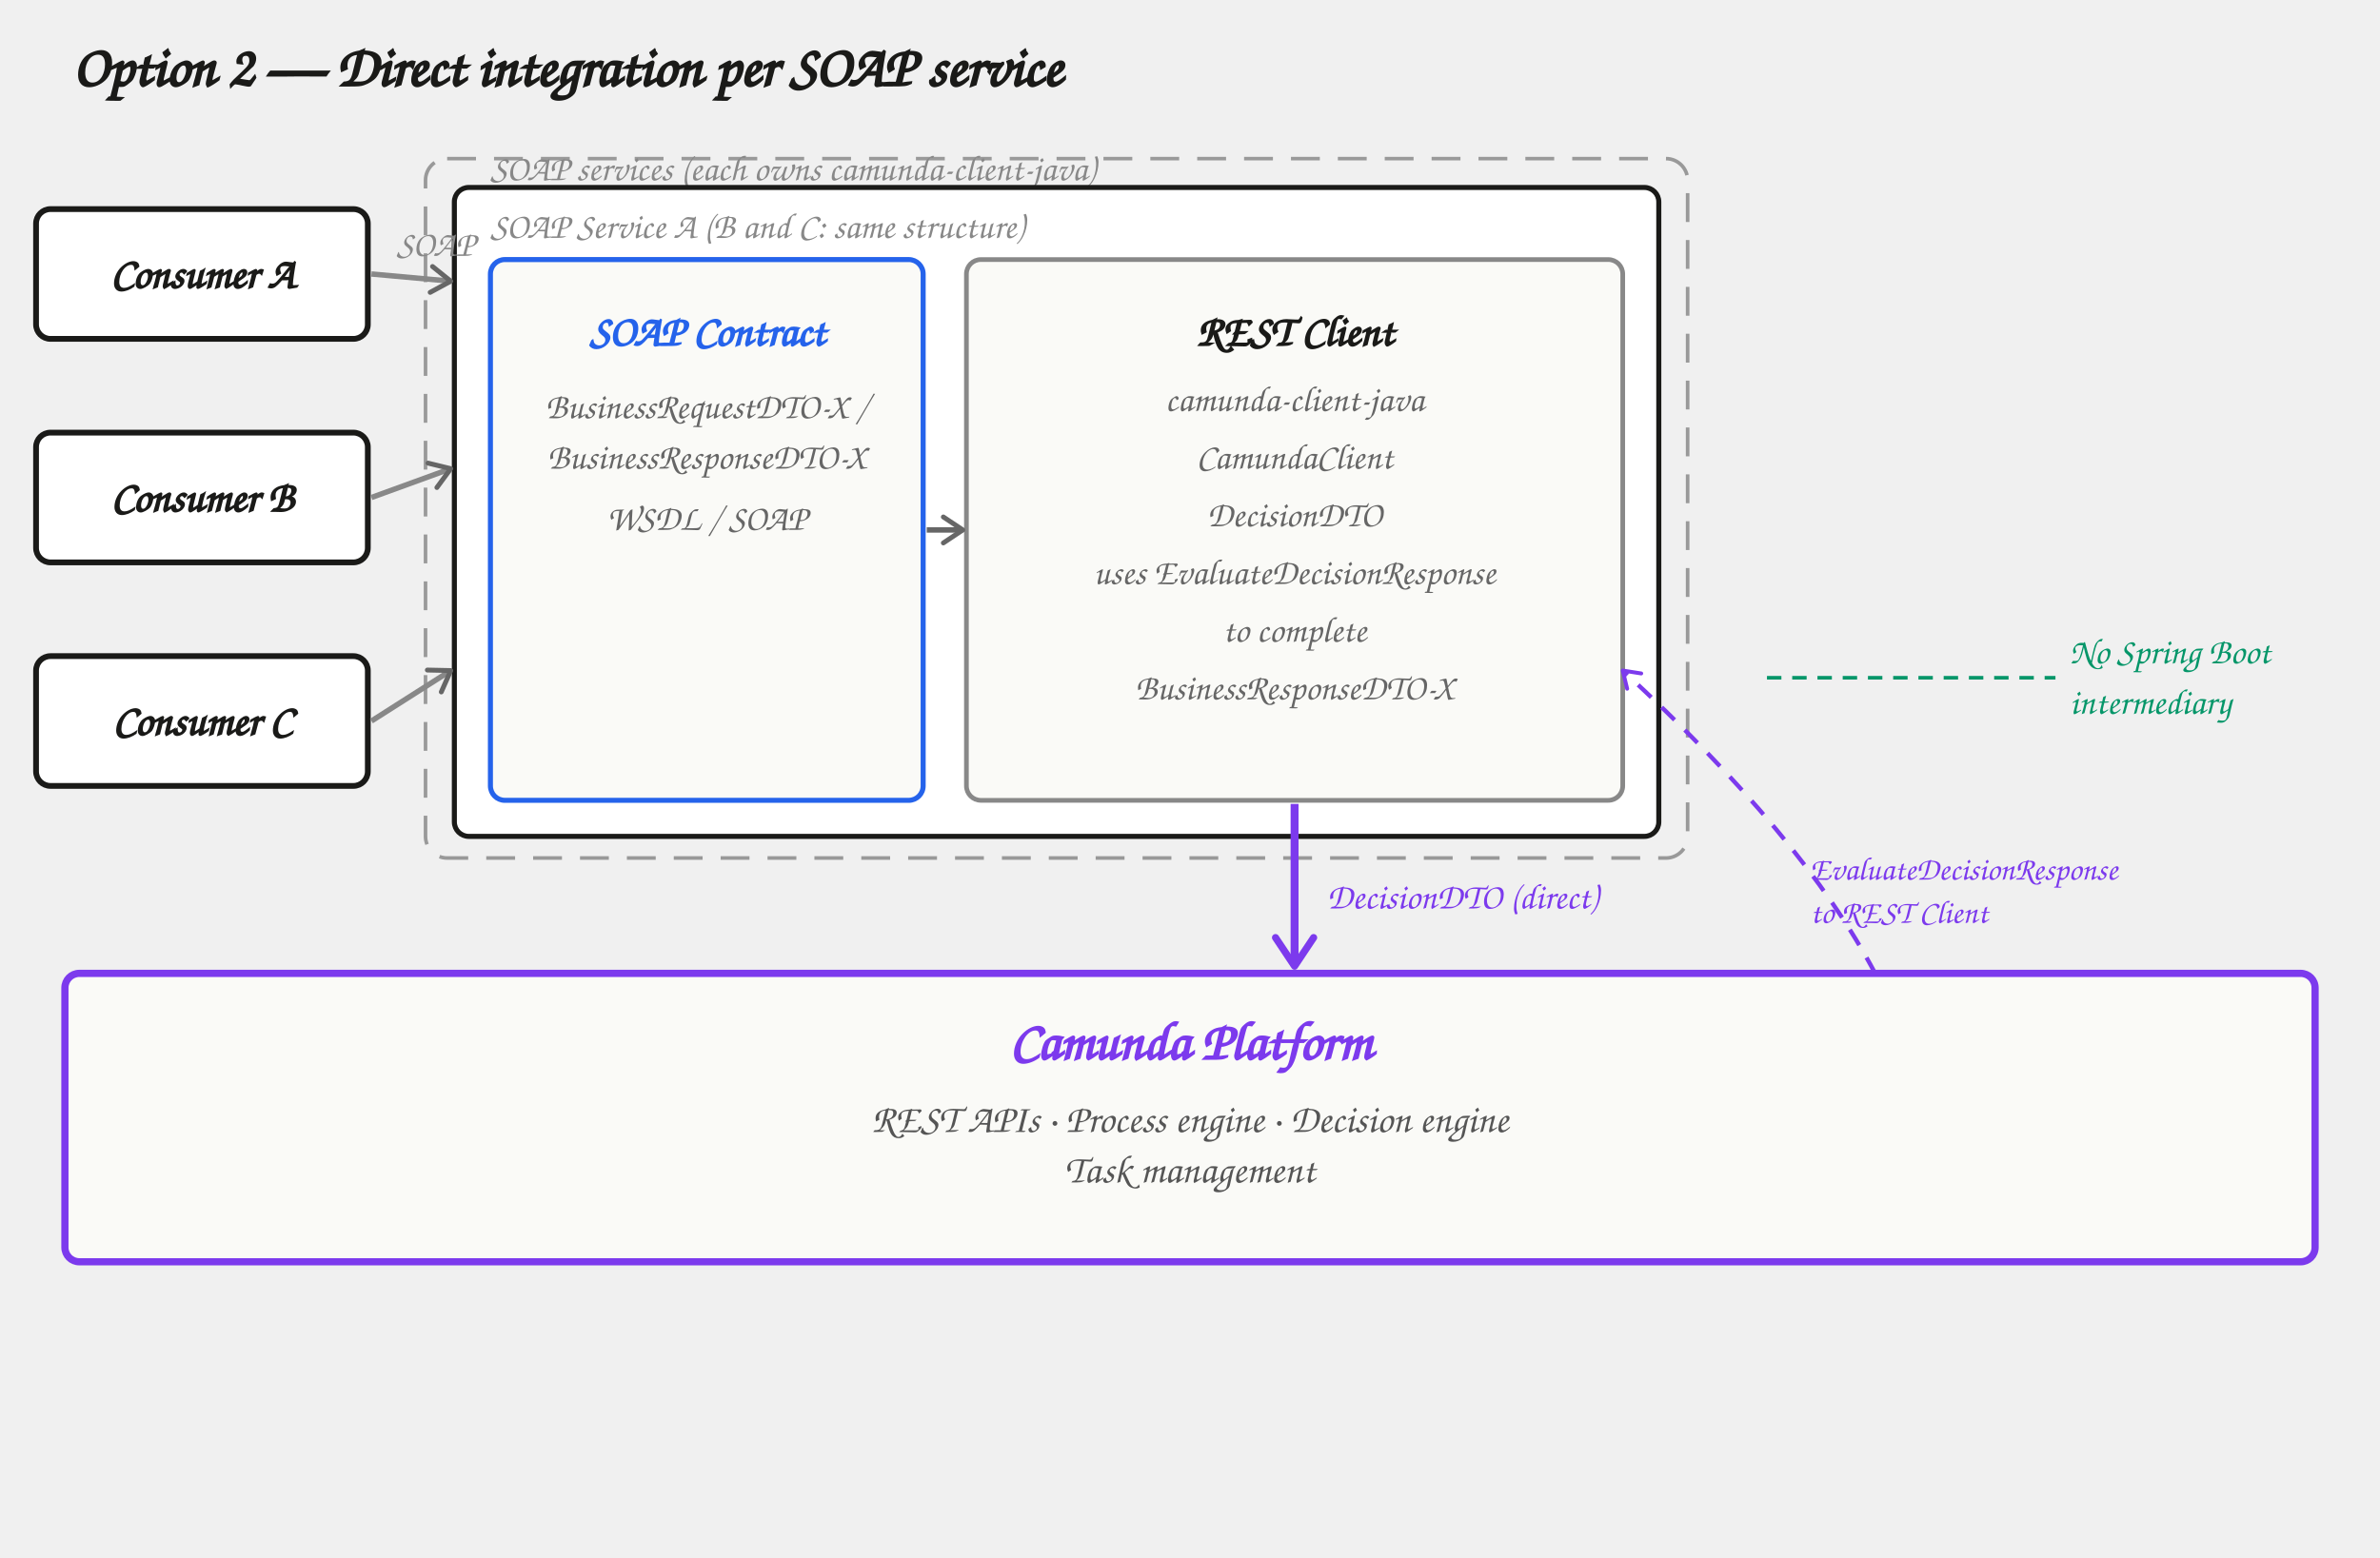
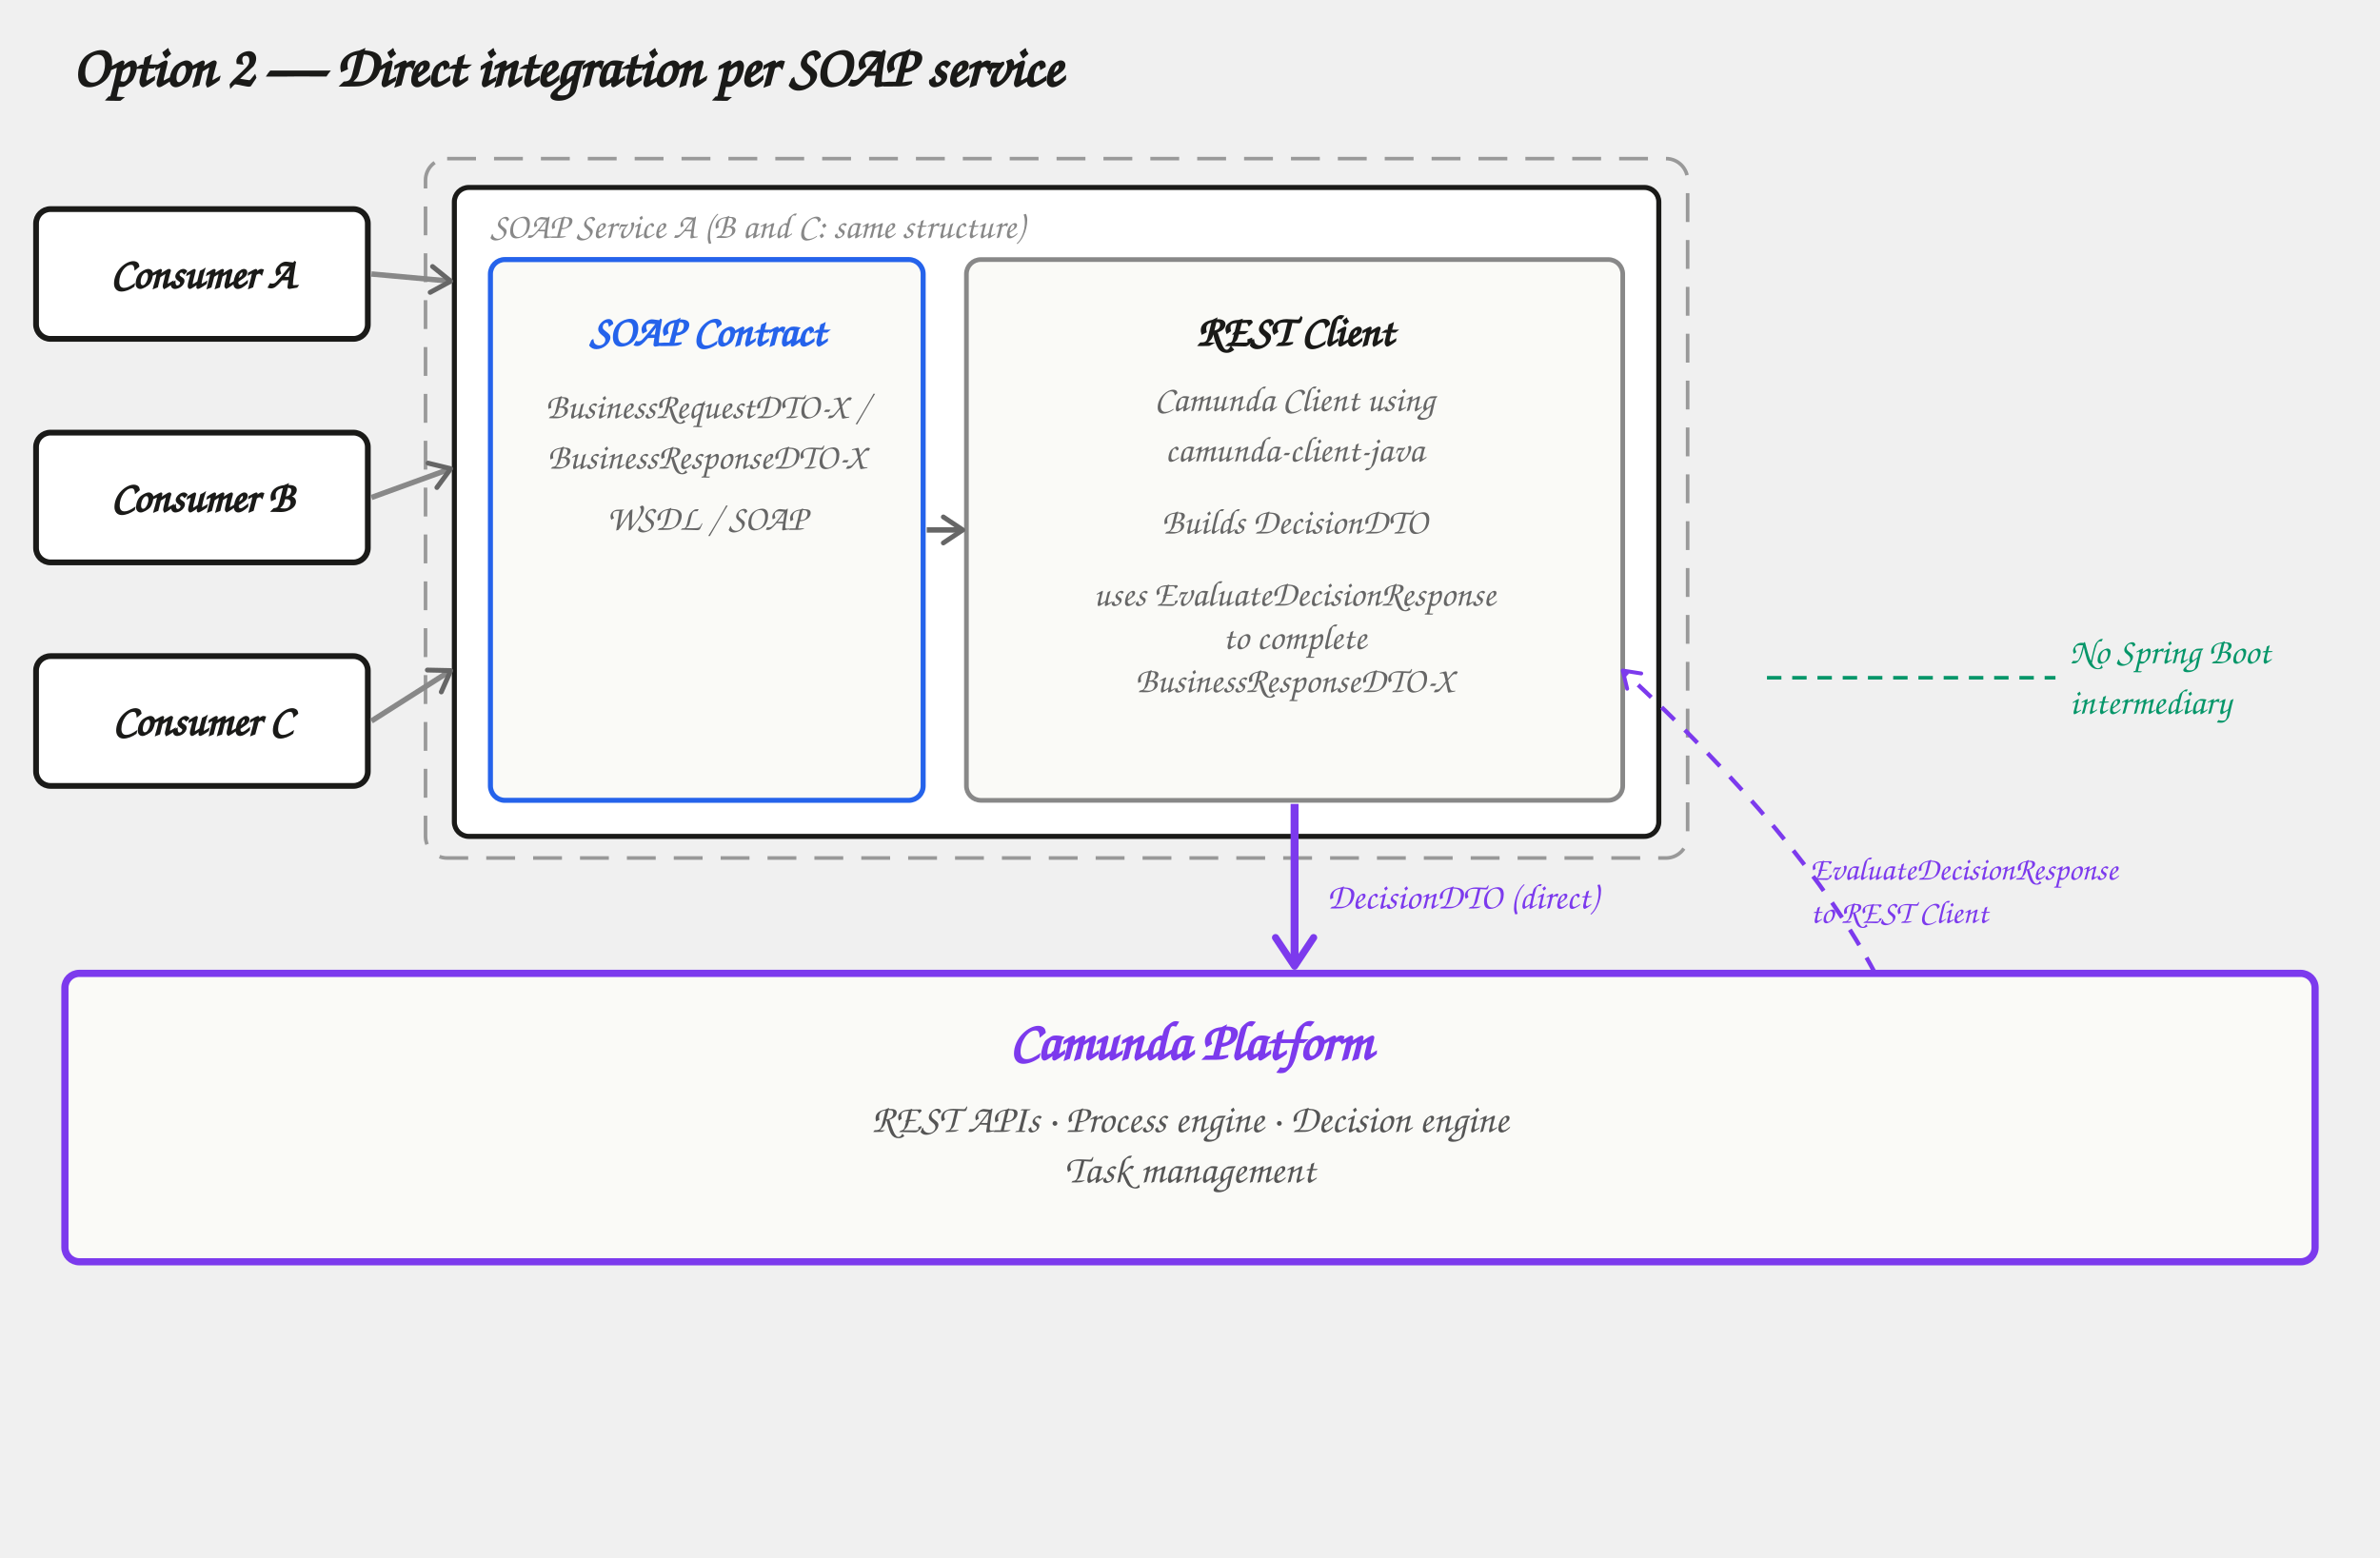
<svg xmlns="http://www.w3.org/2000/svg" viewBox="0 0 660 432" width="660" height="432" style="background:#fafaf7;font-family:'Segoe Print','Comic Sans MS','Chalkboard SE',cursive">
  <defs>
    <marker id="arr" viewBox="0 0 10 10" refX="8" refY="5" markerWidth="6" markerHeight="6" orient="auto-start-reverse">
      <path d="M2 1L8 5L2 9" fill="none" stroke="#666" stroke-width="1.5" stroke-linecap="round" stroke-linejoin="round" />
    </marker>
    <marker id="arr-p" viewBox="0 0 10 10" refX="8" refY="5" markerWidth="6" markerHeight="6" orient="auto-start-reverse">
      <path d="M2 1L8 5L2 9" fill="none" stroke="#7C3AED" stroke-width="1.5" stroke-linecap="round" stroke-linejoin="round" />
    </marker>
  </defs>
  <text x="20" y="24" font-size="16" font-weight="bold" fill="#1a1a18">Option 2 — Direct integration per SOAP service</text>
  <rect x="118" y="44" width="350" height="194" rx="6" fill="none" stroke="#999" stroke-width="1" stroke-dasharray="8 5" />
-   <text x="136" y="50" font-size="10" fill="#888">SOAP services (each owns camunda-client-java)</text>
  <rect x="10" y="58" width="92" height="36" rx="4" fill="#ffffff" stroke="#1a1a18" stroke-width="1.6" />
  <text x="56" y="80" font-size="12" font-weight="bold" fill="#1a1a18" text-anchor="middle">Consumer A</text>
  <rect x="10" y="120" width="92" height="36" rx="4" fill="#ffffff" stroke="#1a1a18" stroke-width="1.6" />
  <text x="56" y="142" font-size="12" font-weight="bold" fill="#1a1a18" text-anchor="middle">Consumer B</text>
  <rect x="10" y="182" width="92" height="36" rx="4" fill="#ffffff" stroke="#1a1a18" stroke-width="1.6" />
  <text x="56" y="204" font-size="12" font-weight="bold" fill="#1a1a18" text-anchor="middle">Consumer C</text>
  <rect x="126" y="52" width="334" height="180" rx="4" fill="#ffffff" stroke="#1a1a18" stroke-width="1.4" />
  <text x="136" y="66" font-size="10" fill="#888">SOAP Service A  (B and C: same structure)</text>
  <rect x="136" y="72" width="120" height="150" rx="4" fill="#fafaf7" stroke="#2563EB" stroke-width="1.4" />
  <text x="196" y="96" font-size="12" font-weight="bold" fill="#2563EB" text-anchor="middle">SOAP Contract</text>
  <text x="196" y="116" font-size="10" fill="#666" text-anchor="middle">BusinessRequestDTO-X /</text>
  <text x="196" y="130" font-size="10" fill="#666" text-anchor="middle">BusinessResponseDTO-X</text>
  <text x="196" y="147" font-size="10" fill="#666" text-anchor="middle">WSDL / SOAP</text>
  <rect x="268" y="72" width="182" height="150" rx="4" fill="#fafaf7" stroke="#888" stroke-width="1.3" />
  <text x="359" y="96" font-size="12" font-weight="bold" fill="#1a1a18" text-anchor="middle">REST Client</text>
-   <text x="359" y="114" font-size="10" fill="#666" text-anchor="middle">camunda-client-java</text>
-   <text x="359" y="130" font-size="10" fill="#666" text-anchor="middle">CamundaClient</text>
-   <text x="359" y="146" font-size="10" fill="#666" text-anchor="middle">DecisionDTO</text>
-   <text x="359" y="162" font-size="10" fill="#666" text-anchor="middle">uses EvaluateDecisionResponse</text>
-   <text x="359" y="178" font-size="10" fill="#666" text-anchor="middle">to complete</text>
-   <text x="359" y="194" font-size="10" fill="#666" text-anchor="middle">BusinessResponseDTO-X</text>
+   <text x="359" y="114" font-size="10" fill="#666" text-anchor="middle">Camunda Client using</text>
+   <text x="359" y="128" font-size="10" fill="#666" text-anchor="middle">camunda-client-java</text>
+   <text x="359" y="148" font-size="10" fill="#666" text-anchor="middle">Builds DecisionDTO</text>
+   <text x="359" y="168" font-size="10" fill="#666" text-anchor="middle">uses EvaluateDecisionResponse</text>
+   <text x="359" y="180" font-size="10" fill="#666" text-anchor="middle">to complete</text>
+   <text x="359" y="192" font-size="10" fill="#666" text-anchor="middle">BusinessResponseDTO-X</text>
  <line x1="257" y1="147" x2="267" y2="147" stroke="#666" stroke-width="1.5" marker-end="url(#arr)" />
  <line x1="103" y1="76" x2="125" y2="78" stroke="#888" stroke-width="1.5" marker-end="url(#arr)" />
-   <text x="110" y="71" font-size="10" fill="#888">SOAP</text>
  <line x1="103" y1="138" x2="125" y2="130" stroke="#888" stroke-width="1.5" marker-end="url(#arr)" />
  <line x1="103" y1="200" x2="125" y2="186" stroke="#888" stroke-width="1.5" marker-end="url(#arr)" />
  <line x1="359" y1="223" x2="359" y2="268" stroke="#7C3AED" stroke-width="2.2" marker-end="url(#arr-p)" />
  <text x="368" y="252" font-size="10" fill="#7C3AED">DecisionDTO (direct)</text>
  <line x1="490" y1="188" x2="570" y2="188" stroke="#059669" stroke-width="1" stroke-dasharray="4 3" />
  <text x="574" y="184" font-size="10" fill="#059669">No Spring Boot</text>
  <text x="574" y="198" font-size="10" fill="#059669">intermediary</text>
  <rect x="18" y="270" width="624" height="80" rx="4" fill="#fafaf7" stroke="#7C3AED" stroke-width="2" />
  <text x="330" y="294" font-size="15" font-weight="bold" fill="#7C3AED" text-anchor="middle">Camunda Platform</text>
  <text x="330" y="314" font-size="11" fill="#555" text-anchor="middle">REST APIs · Process engine · Decision engine</text>
  <text x="330" y="328" font-size="11" fill="#555" text-anchor="middle">Task management</text>
  <path d="M520 270 Q500 232 450 186" fill="none" stroke="#7C3AED" stroke-width="1.2" stroke-dasharray="5 4" marker-end="url(#arr-p)" />
  <text x="502" y="244" font-size="9" fill="#7C3AED">EvaluateDecisionResponse</text>
  <text x="502" y="256" font-size="9" fill="#7C3AED">to REST Client</text>
</svg>
